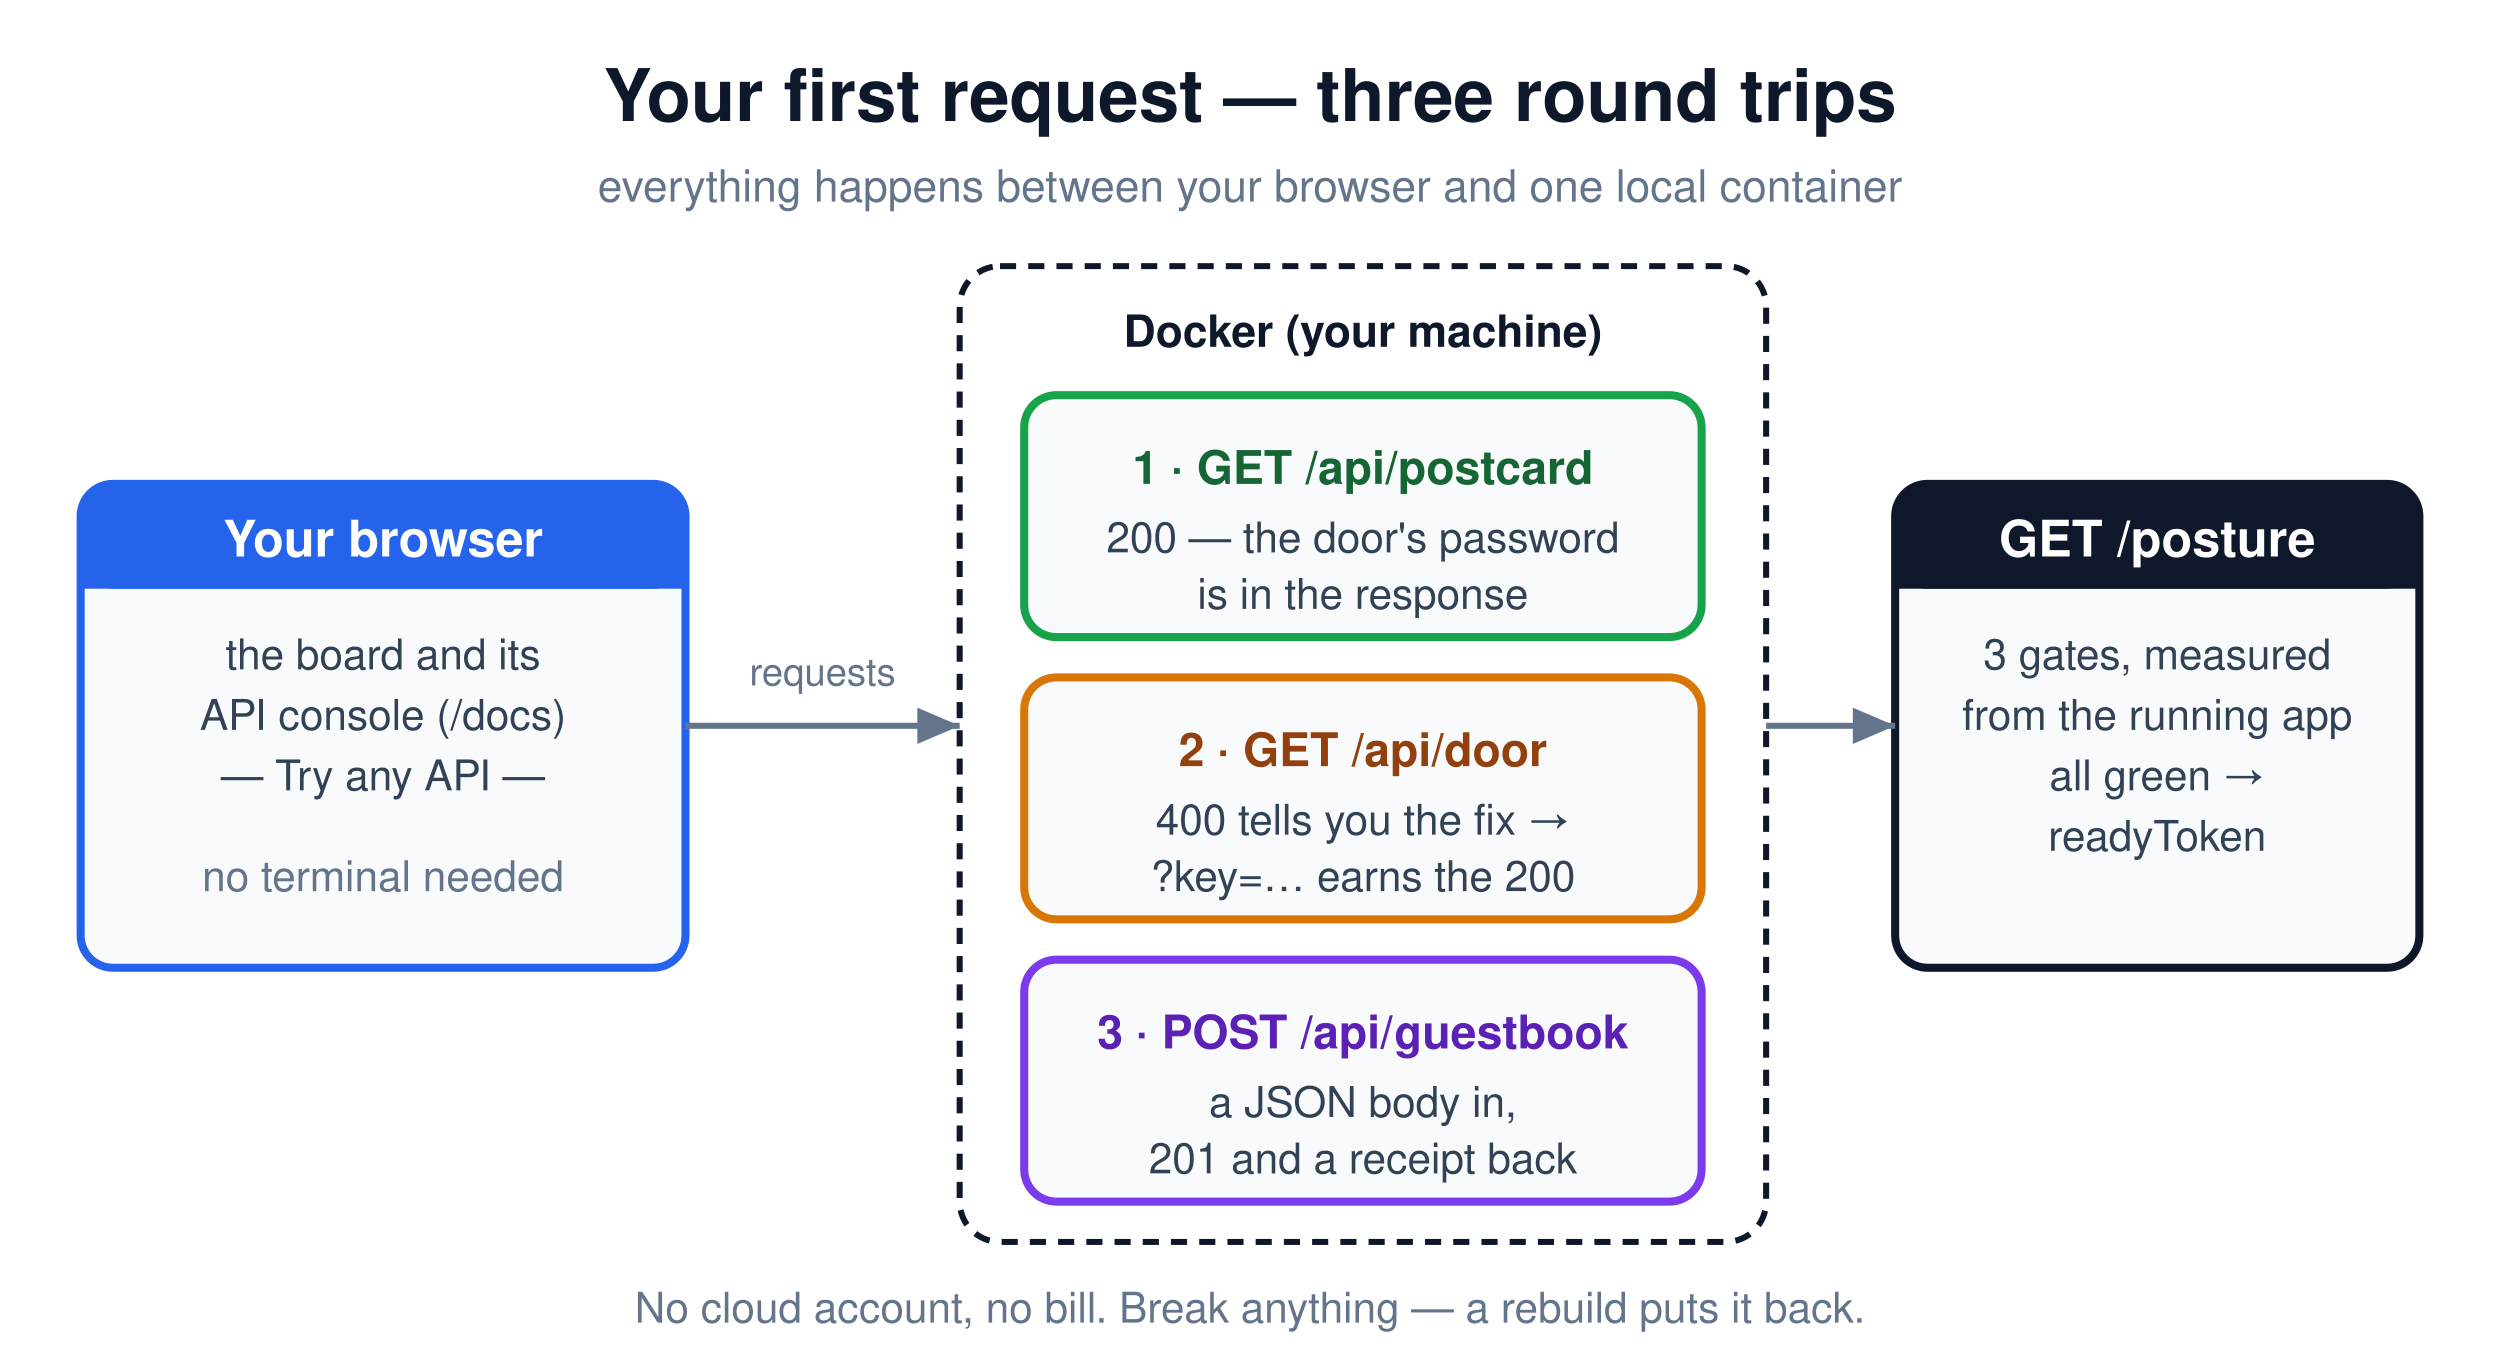
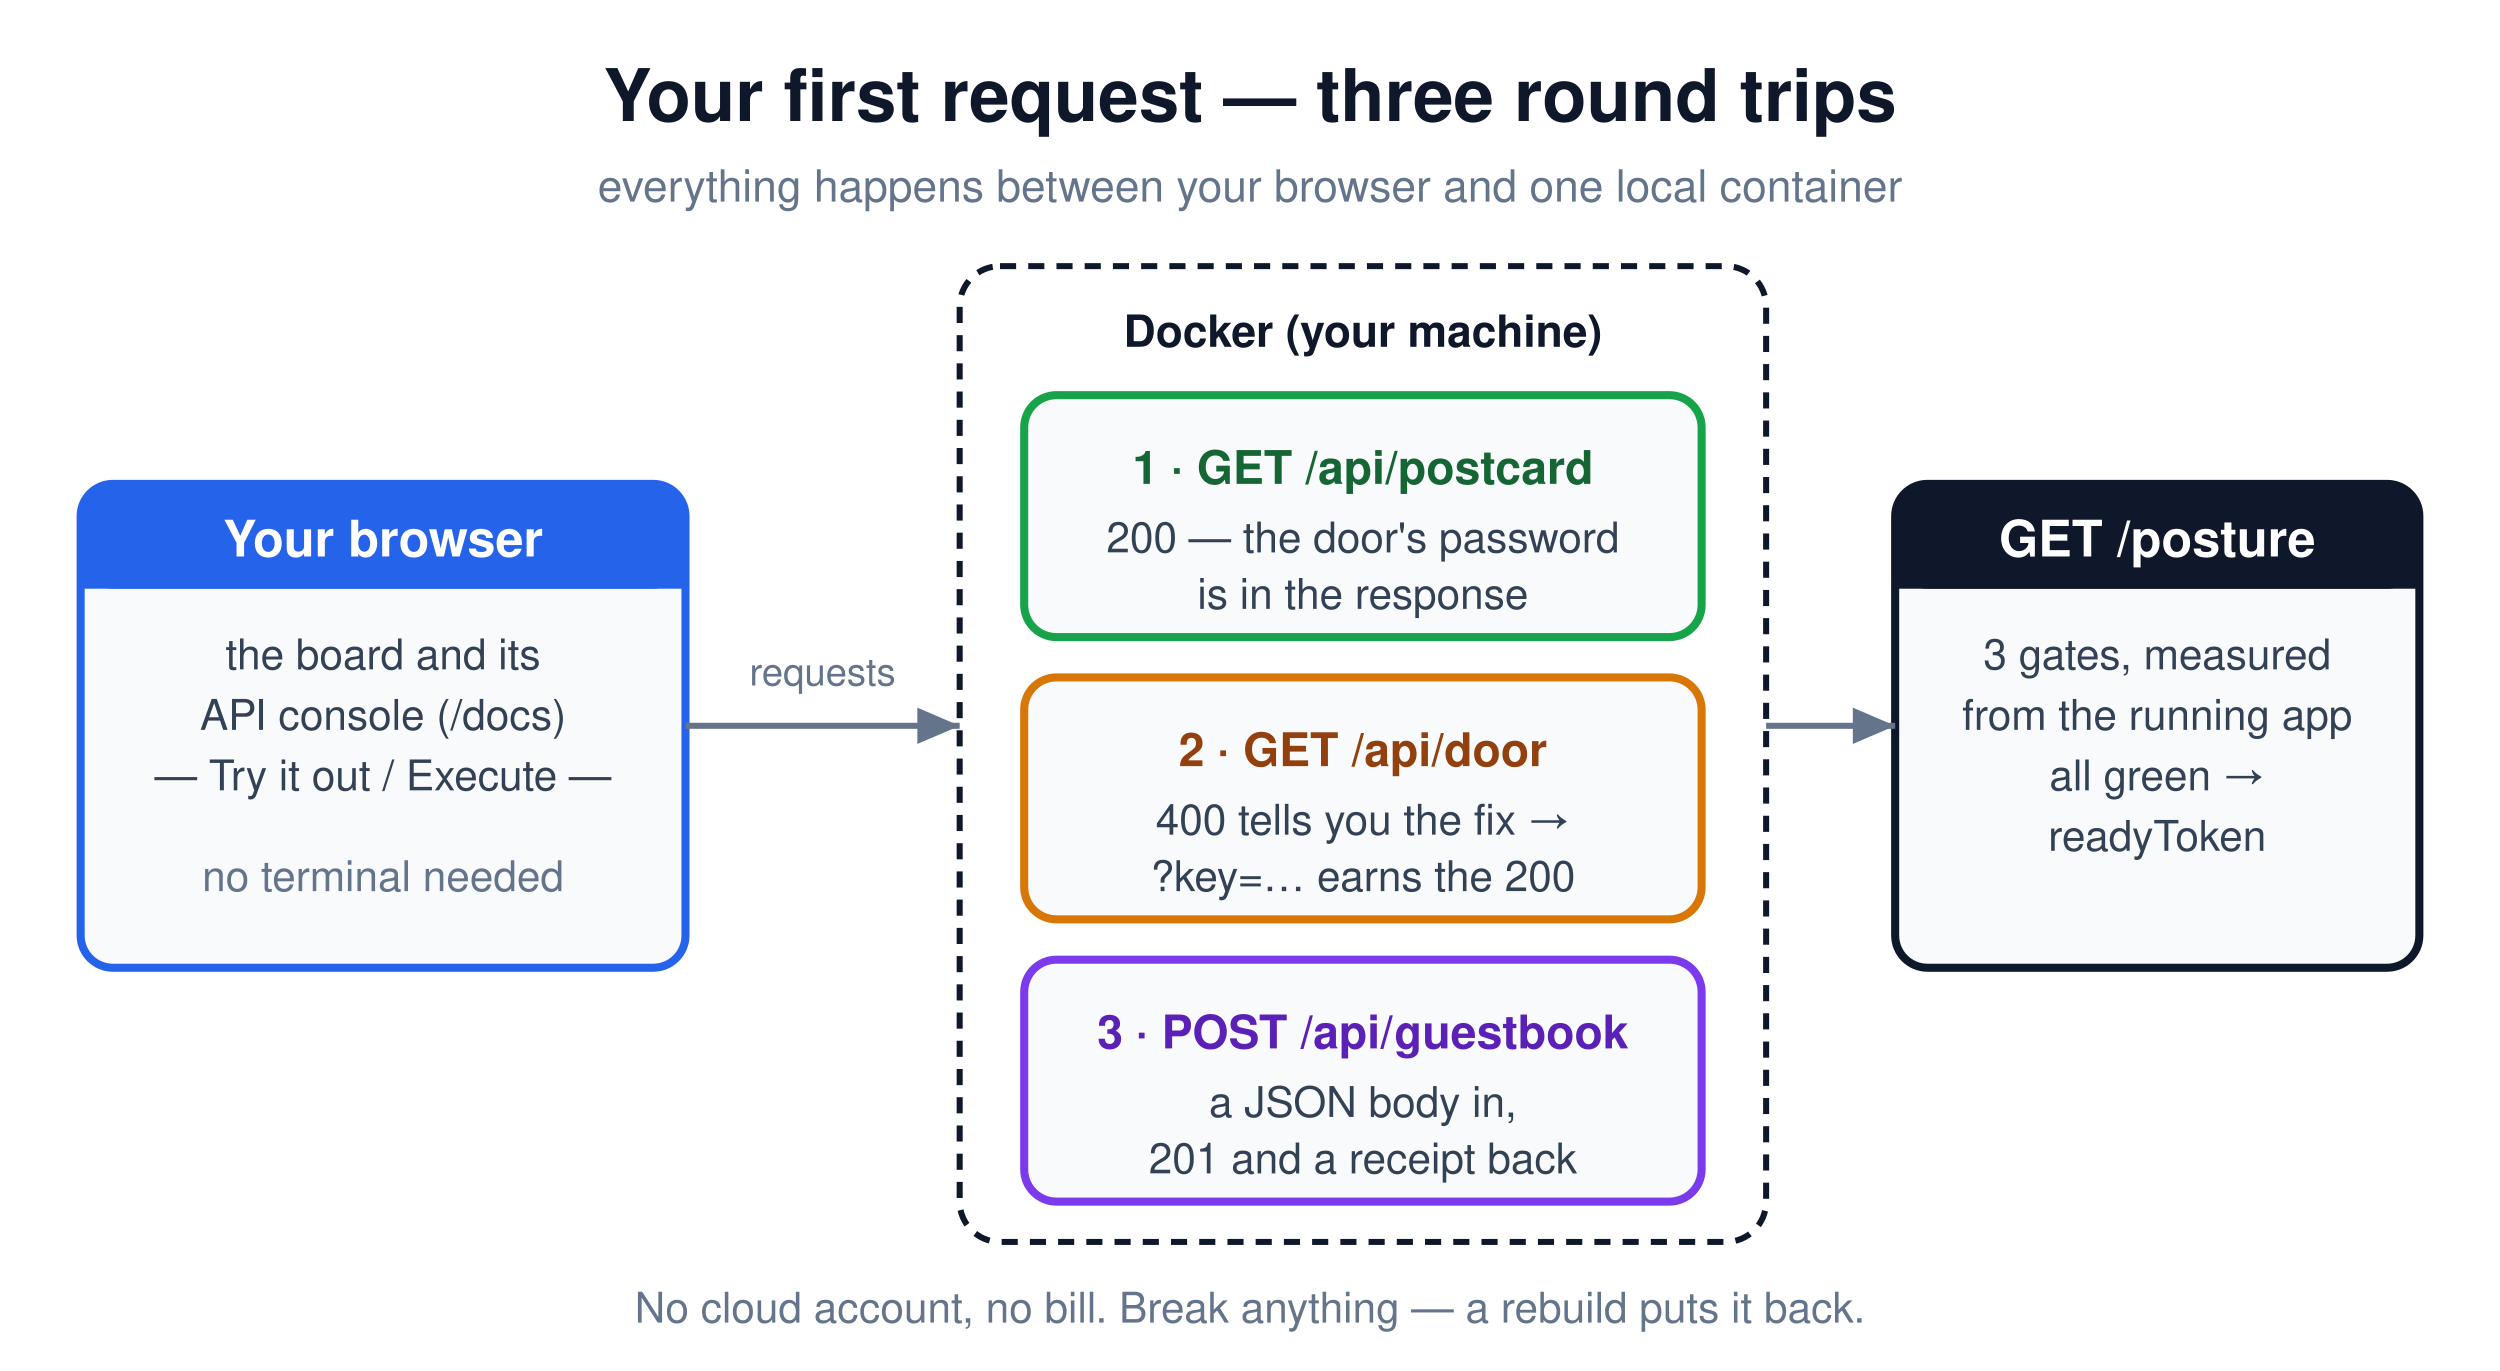
<svg xmlns="http://www.w3.org/2000/svg" viewBox="0 0 620 340" font-family="Helvetica,Arial,sans-serif">
  <defs>
    <marker id="a" markerWidth="9" markerHeight="9" refX="7" refY="3" orient="auto">
      <path d="M0,0 L7,3 L0,6 Z" fill="#64748B" />
    </marker>
  </defs>
  <rect x="0" y="0" width="620" height="340" fill="#FFFFFF" />
  <text x="310" y="30" text-anchor="middle" font-size="18" font-weight="700" fill="#0F172A">Your first request — three round trips</text>
  <text x="310" y="50" text-anchor="middle" font-size="11" fill="#64748B">everything happens between your browser and one local container</text>
  <rect x="20" y="120" width="150" height="120" rx="8" fill="#F8FAFC" stroke="#2563EB" stroke-width="2" />
  <rect x="20" y="120" width="150" height="26" rx="8" fill="#2563EB" />
  <rect x="20" y="138" width="150" height="8" fill="#2563EB" />
  <text x="95" y="138" text-anchor="middle" font-size="12.5" font-weight="700" fill="#FFFFFF">Your browser</text>
  <text x="95" y="166" text-anchor="middle" font-size="10.5" fill="#334155">the board and its</text>
  <text x="95" y="181" text-anchor="middle" font-size="10.5" fill="#334155">API console (/docs)</text>
-   <text x="95" y="196" text-anchor="middle" font-size="10.5" fill="#334155">— Try any API —</text>
+   <text x="95" y="196" text-anchor="middle" font-size="10.5" fill="#334155">— Try it out / Execute —</text>
  <text x="95" y="221" text-anchor="middle" font-size="10.5" fill="#64748B">no terminal needed</text>
  <rect x="238" y="66" width="200" height="242" rx="10" fill="#FFFFFF" stroke="#0F172A" stroke-width="1.5" stroke-dasharray="4 3" />
  <text x="338" y="86" text-anchor="middle" font-size="11" font-weight="700" fill="#0F172A">Docker (your machine)</text>
  <rect x="254" y="98" width="168" height="60" rx="8" fill="#F8FAFC" stroke="#16A34A" stroke-width="2" />
  <text x="338" y="120" text-anchor="middle" font-size="11.5" font-weight="700" fill="#166534">1 · GET /api/postcard</text>
  <text x="338" y="137" text-anchor="middle" font-size="10.5" fill="#334155">200 — the door's password</text>
  <text x="338" y="151" text-anchor="middle" font-size="10.5" fill="#334155">is in the response</text>
  <rect x="254" y="168" width="168" height="60" rx="8" fill="#F8FAFC" stroke="#D97706" stroke-width="2" />
  <text x="338" y="190" text-anchor="middle" font-size="11.5" font-weight="700" fill="#92400E">2 · GET /api/door</text>
  <text x="338" y="207" text-anchor="middle" font-size="10.5" fill="#334155">400 tells you the fix →</text>
  <text x="338" y="221" text-anchor="middle" font-size="10.5" fill="#334155">?key=… earns the 200</text>
  <rect x="254" y="238" width="168" height="60" rx="8" fill="#F8FAFC" stroke="#7C3AED" stroke-width="2" />
  <text x="338" y="260" text-anchor="middle" font-size="11.5" font-weight="700" fill="#5B21B6">3 · POST /api/guestbook</text>
  <text x="338" y="277" text-anchor="middle" font-size="10.5" fill="#334155">a JSON body in,</text>
  <text x="338" y="291" text-anchor="middle" font-size="10.5" fill="#334155">201 and a receipt back</text>
  <rect x="470" y="120" width="130" height="120" rx="8" fill="#F8FAFC" stroke="#0F172A" stroke-width="2" />
  <rect x="470" y="120" width="130" height="26" rx="8" fill="#0F172A" />
  <rect x="470" y="138" width="130" height="8" fill="#0F172A" />
  <text x="535" y="138" text-anchor="middle" font-size="12.5" font-weight="700" fill="#FFFFFF">GET /posture</text>
  <text x="535" y="166" text-anchor="middle" font-size="10.5" fill="#334155">3 gates, measured</text>
  <text x="535" y="181" text-anchor="middle" font-size="10.5" fill="#334155">from the running app</text>
  <text x="535" y="196" text-anchor="middle" font-size="10.5" fill="#334155">all green →</text>
  <text x="535" y="211" text-anchor="middle" font-size="10.5" fill="#334155">readyToken</text>
  <line x1="170" y1="180" x2="238" y2="180" stroke="#64748B" stroke-width="1.5" marker-end="url(#a)" />
  <text x="204" y="170" text-anchor="middle" font-size="9.5" fill="#64748B">requests</text>
  <line x1="438" y1="180" x2="470" y2="180" stroke="#64748B" stroke-width="1.5" marker-end="url(#a)" />
  <text x="310" y="328" text-anchor="middle" font-size="10.5" fill="#64748B">No cloud account, no bill. Break anything — a rebuild puts it back.</text>
</svg>
